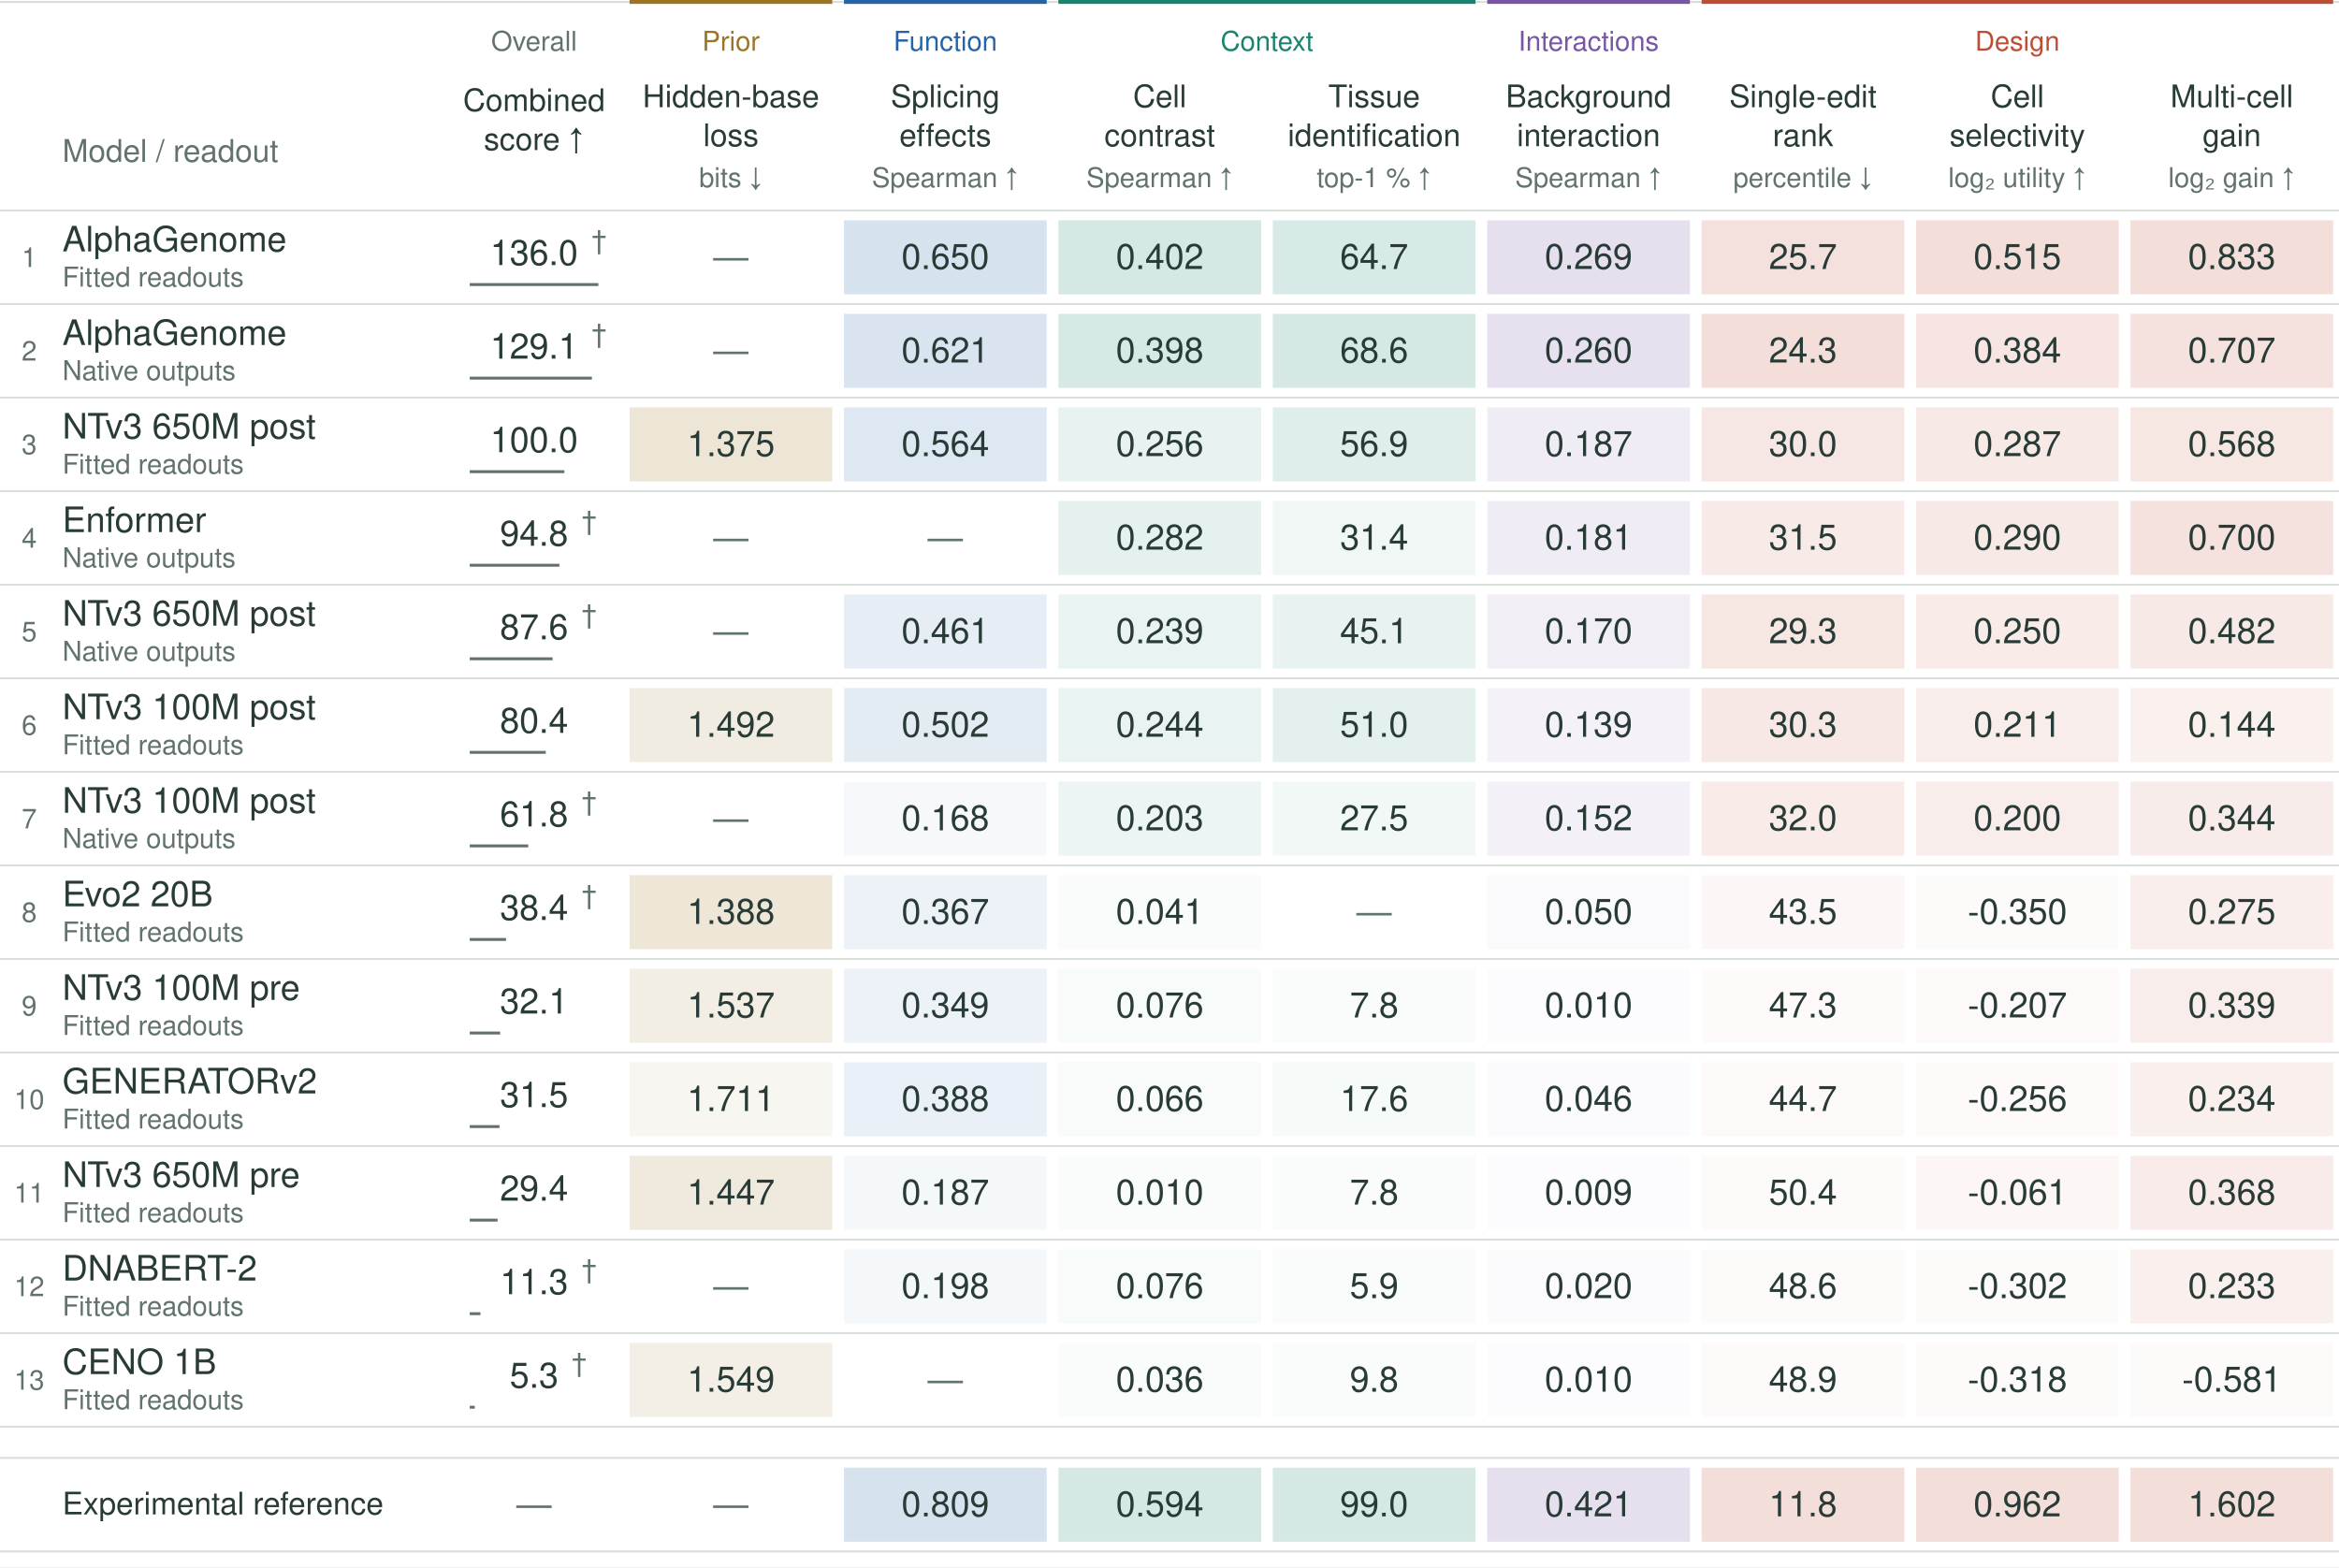
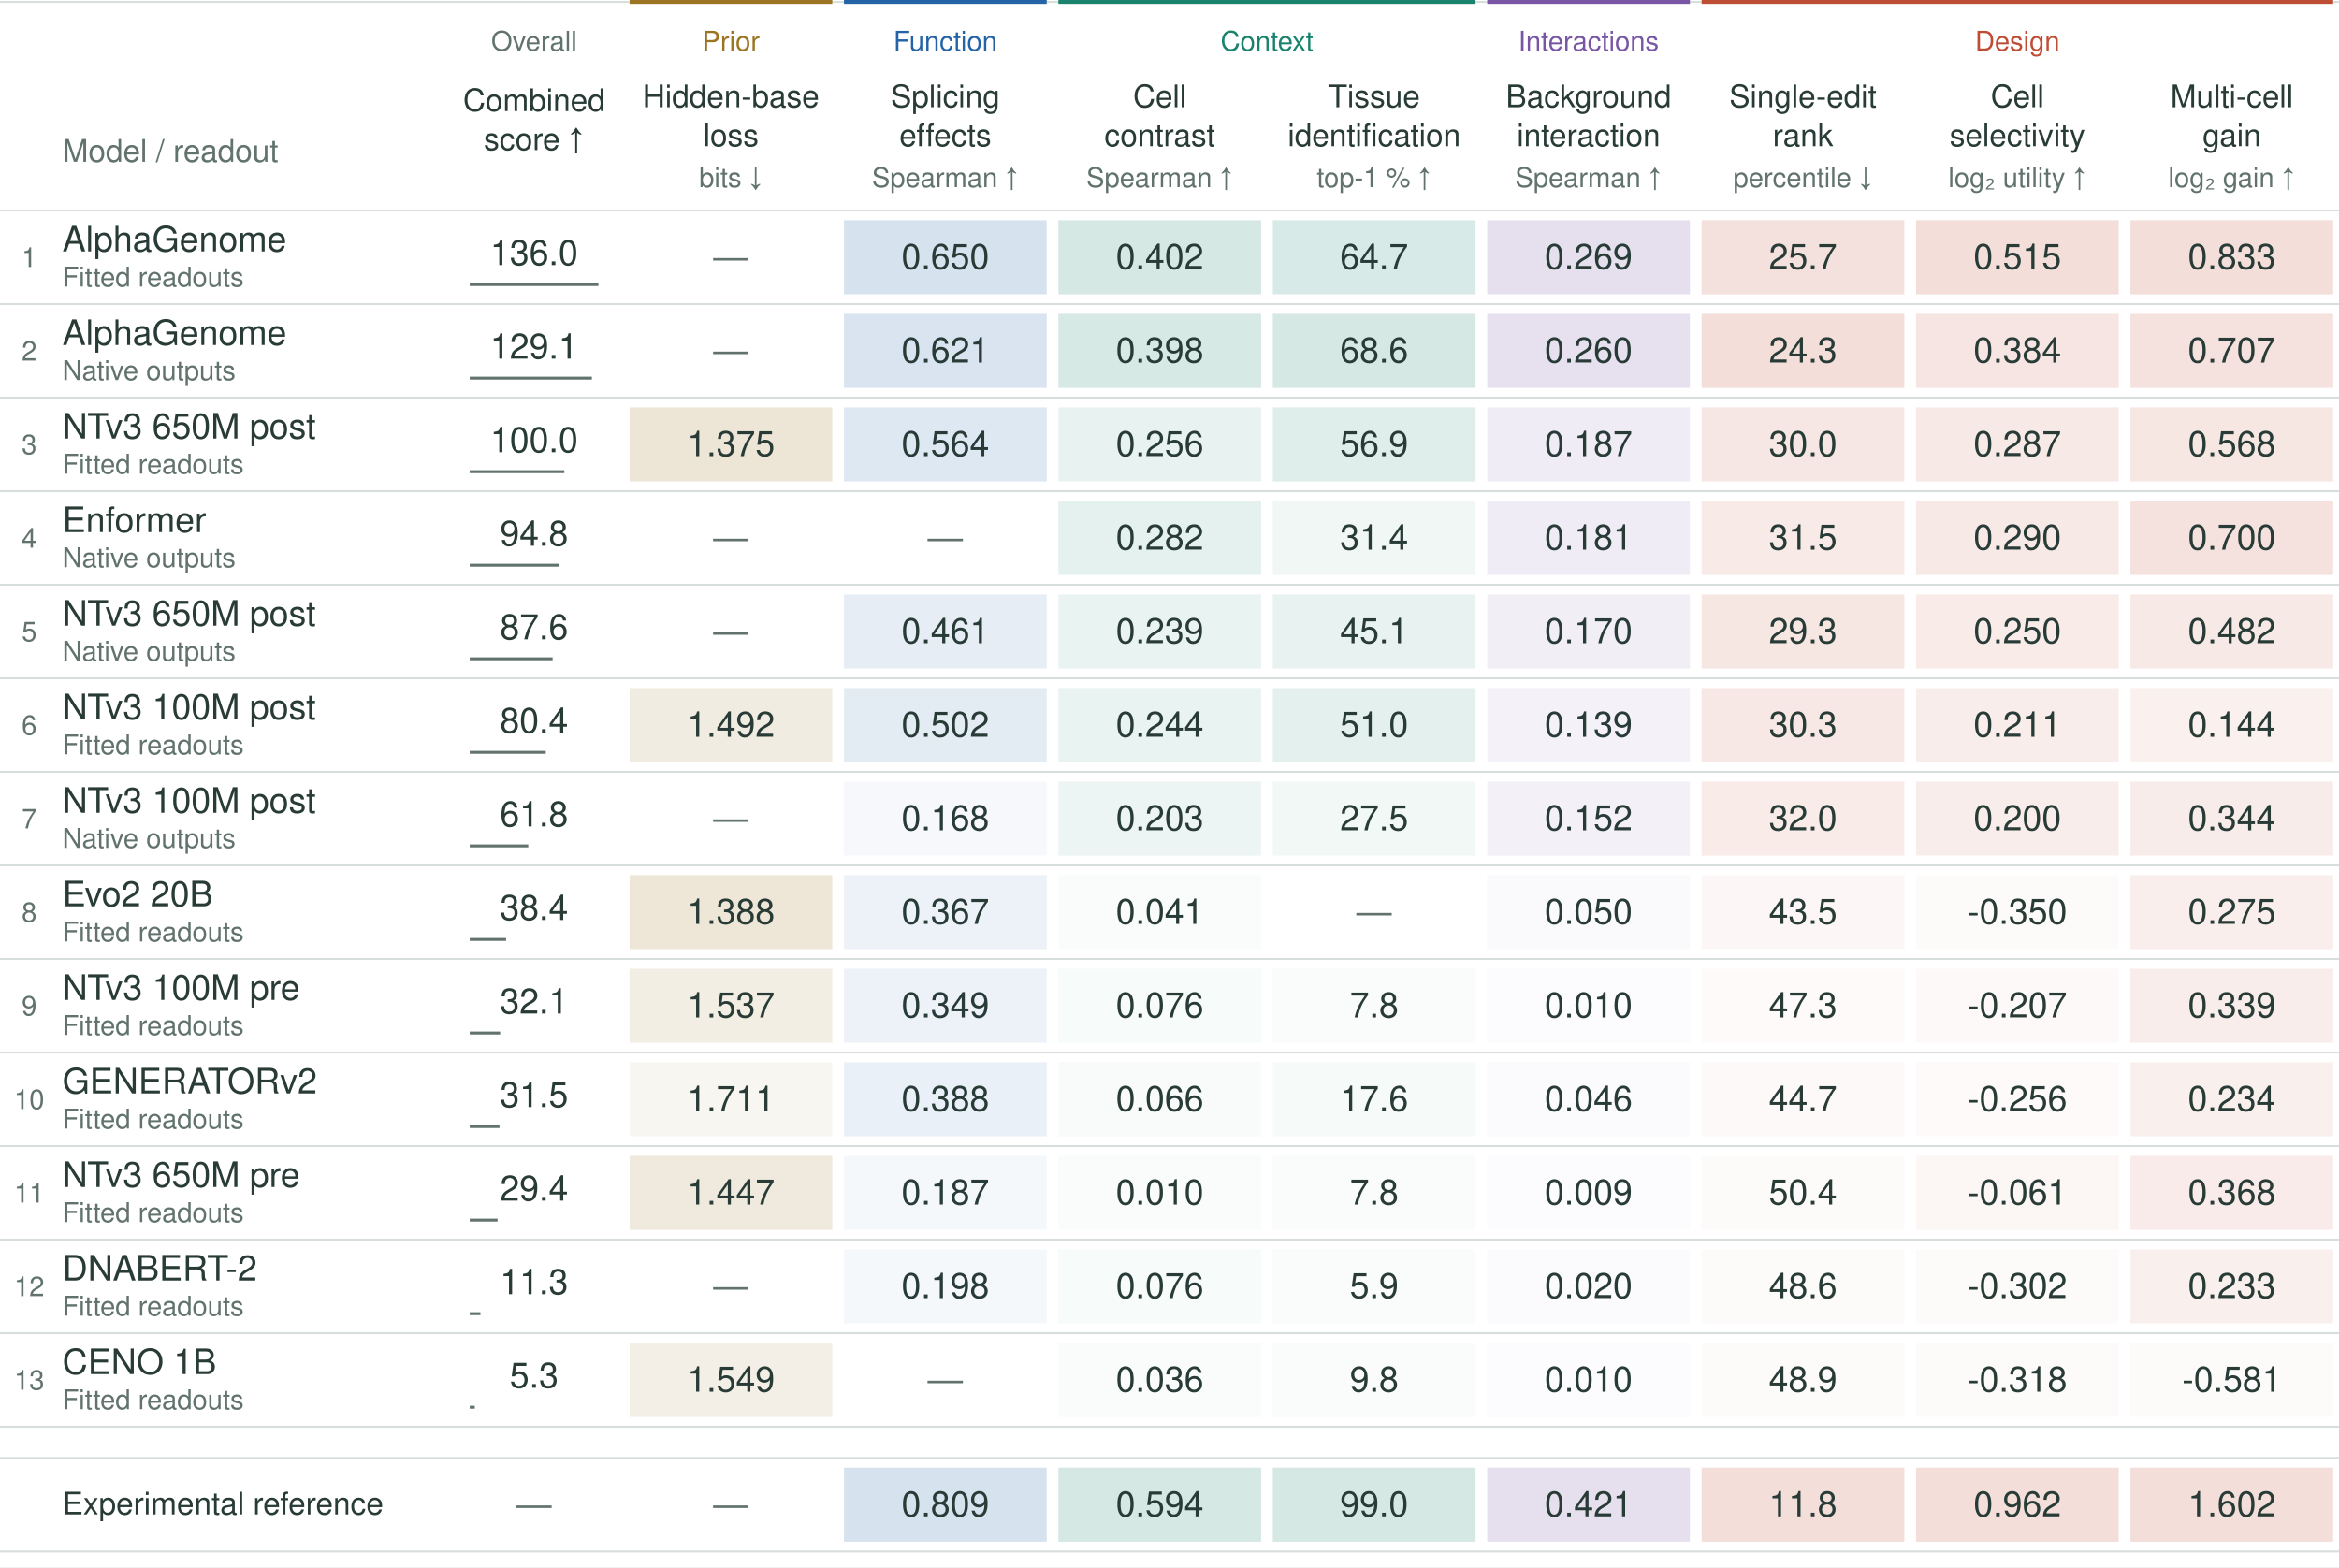
<svg xmlns="http://www.w3.org/2000/svg" width="1200" height="804" viewBox="0 0 1200 804" role="img" aria-labelledby="title desc">
  <style>text{font-family:-apple-system,BlinkMacSystemFont,'Segoe UI',Helvetica,Arial,sans-serif;fill:#283b36;font-variant-numeric:tabular-nums}.muted{fill:#61736c}.name{font-size:18px;font-weight:500}.value{font-size:18px}.label{font-size:16px}.small{font-size:14px}</style>
  <rect width="1200" height="804" fill="#ffffff" />
  <path d="M0 1H1200" stroke="#d8dfda" stroke-width="1" />
  <text x="32" y="83" class="label muted" text-anchor="start">Model / readout</text>
  <text x="274" y="26" class="small muted" text-anchor="middle">Overall</text>
  <text x="274" y="57" class="label" text-anchor="middle">Combined</text>
  <text x="274" y="77" class="label" text-anchor="middle">score ↑</text>
  <path d="M323 1H427" stroke="#9C7524" stroke-width="2" />
  <text x="375" y="26" class="small" text-anchor="middle" style="fill:#9C7524">Prior</text>
  <path d="M433 1H537" stroke="#2463A6" stroke-width="2" />
  <text x="485" y="26" class="small" text-anchor="middle" style="fill:#2463A6">Function</text>
  <path d="M543 1H757" stroke="#19836E" stroke-width="2" />
  <text x="650" y="26" class="small" text-anchor="middle" style="fill:#19836E">Context</text>
  <path d="M763 1H867" stroke="#7956A5" stroke-width="2" />
  <text x="815" y="26" class="small" text-anchor="middle" style="fill:#7956A5">Interactions</text>
  <path d="M873 1H1197" stroke="#BE4D35" stroke-width="2" />
  <text x="1035" y="26" class="small" text-anchor="middle" style="fill:#BE4D35">Design</text>
  <text x="375" y="55" class="label" text-anchor="middle">Hidden-base</text>
  <text x="375" y="75" class="label" text-anchor="middle">loss</text>
  <text x="375" y="96" class="small muted" text-anchor="middle">bits ↓</text>
  <text x="485" y="55" class="label" text-anchor="middle">Splicing</text>
  <text x="485" y="75" class="label" text-anchor="middle">effects</text>
  <text x="485" y="96" class="small muted" text-anchor="middle">Spearman ↑</text>
  <text x="595" y="55" class="label" text-anchor="middle">Cell</text>
  <text x="595" y="75" class="label" text-anchor="middle">contrast</text>
  <text x="595" y="96" class="small muted" text-anchor="middle">Spearman ↑</text>
  <text x="705" y="55" class="label" text-anchor="middle">Tissue</text>
  <text x="705" y="75" class="label" text-anchor="middle">identification</text>
  <text x="705" y="96" class="small muted" text-anchor="middle">top-1 % ↑</text>
  <text x="815" y="55" class="label" text-anchor="middle">Background</text>
  <text x="815" y="75" class="label" text-anchor="middle">interaction</text>
  <text x="815" y="96" class="small muted" text-anchor="middle">Spearman ↑</text>
  <text x="925" y="55" class="label" text-anchor="middle">Single-edit</text>
  <text x="925" y="75" class="label" text-anchor="middle">rank</text>
  <text x="925" y="96" class="small muted" text-anchor="middle">percentile ↓</text>
  <text x="1035" y="55" class="label" text-anchor="middle">Cell</text>
  <text x="1035" y="75" class="label" text-anchor="middle">selectivity</text>
  <text x="1035" y="96" class="small muted" text-anchor="middle">log₂ utility ↑</text>
  <text x="1145" y="55" class="label" text-anchor="middle">Multi-cell</text>
  <text x="1145" y="75" class="label" text-anchor="middle">gain</text>
  <text x="1145" y="96" class="small muted" text-anchor="middle">log₂ gain ↑</text>
  <path d="M0 108H1200" stroke="#d8dfda" stroke-width="1" />
  <text x="15" y="137" class="small muted" text-anchor="middle">1</text>
  <text x="32" y="129" class="name" text-anchor="start">AlphaGenome</text>
  <text x="32" y="147" class="small muted" text-anchor="start">Fitted readouts</text>
  <text x="274" y="136" class="value" text-anchor="middle">136.0</text>
-   <text x="303.5" y="128" class="small muted" text-anchor="start">†</text>
  <path d="M241 146H307" stroke="#61736c" stroke-width="1.5" />
  <text x="375" y="138" class="value muted" text-anchor="middle">—</text>
  <rect x="433" y="113" width="104" height="38" fill="#2463A6" opacity="0.185" />
  <text x="485" y="138" class="value" text-anchor="middle">0.650</text>
  <rect x="543" y="113" width="104" height="38" fill="#19836E" opacity="0.185" />
  <text x="595" y="138" class="value" text-anchor="middle">0.402</text>
  <rect x="653" y="113" width="104" height="38" fill="#19836E" opacity="0.17" />
  <text x="705" y="138" class="value" text-anchor="middle">64.7</text>
  <rect x="763" y="113" width="104" height="38" fill="#7956A5" opacity="0.185" />
  <text x="815" y="138" class="value" text-anchor="middle">0.269</text>
  <rect x="873" y="113" width="104" height="38" fill="#BE4D35" opacity="0.172" />
  <text x="925" y="138" class="value" text-anchor="middle">25.7</text>
  <rect x="983" y="113" width="104" height="38" fill="#BE4D35" opacity="0.185" />
  <text x="1035" y="138" class="value" text-anchor="middle">0.515</text>
  <rect x="1093" y="113" width="104" height="38" fill="#BE4D35" opacity="0.185" />
  <text x="1145" y="138" class="value" text-anchor="middle">0.833</text>
  <path d="M0 156H1200" stroke="#d8dfda" stroke-width="1" />
  <text x="15" y="185" class="small muted" text-anchor="middle">2</text>
  <text x="32" y="177" class="name" text-anchor="start">AlphaGenome</text>
  <text x="32" y="195" class="small muted" text-anchor="start">Native outputs</text>
  <text x="274" y="184" class="value" text-anchor="middle">129.1</text>
-   <text x="303.5" y="176" class="small muted" text-anchor="start">†</text>
  <path d="M241 194H303.668" stroke="#61736c" stroke-width="1.5" />
  <text x="375" y="186" class="value muted" text-anchor="middle">—</text>
  <rect x="433" y="161" width="104" height="38" fill="#2463A6" opacity="0.174" />
  <text x="485" y="186" class="value" text-anchor="middle">0.621</text>
  <rect x="543" y="161" width="104" height="38" fill="#19836E" opacity="0.182" />
  <text x="595" y="186" class="value" text-anchor="middle">0.398</text>
  <rect x="653" y="161" width="104" height="38" fill="#19836E" opacity="0.185" />
  <text x="705" y="186" class="value" text-anchor="middle">68.6</text>
  <rect x="763" y="161" width="104" height="38" fill="#7956A5" opacity="0.176" />
  <text x="815" y="186" class="value" text-anchor="middle">0.260</text>
  <rect x="873" y="161" width="104" height="38" fill="#BE4D35" opacity="0.185" />
  <text x="925" y="186" class="value" text-anchor="middle">24.3</text>
  <rect x="983" y="161" width="104" height="38" fill="#BE4D35" opacity="0.148" />
  <text x="1035" y="186" class="value" text-anchor="middle">0.384</text>
  <rect x="1093" y="161" width="104" height="38" fill="#BE4D35" opacity="0.163" />
  <text x="1145" y="186" class="value" text-anchor="middle">0.707</text>
  <path d="M0 204H1200" stroke="#d8dfda" stroke-width="1" />
  <text x="15" y="233" class="small muted" text-anchor="middle">3</text>
  <text x="32" y="225" class="name" text-anchor="start">NTv3 650M post</text>
  <text x="32" y="243" class="small muted" text-anchor="start">Fitted readouts</text>
  <text x="274" y="232" class="value" text-anchor="middle">100.0</text>
  <path d="M241 242H289.537" stroke="#61736c" stroke-width="1.5" />
  <rect x="323" y="209" width="104" height="38" fill="#9C7524" opacity="0.185" />
  <text x="375" y="234" class="value" text-anchor="middle">1.375</text>
  <rect x="433" y="209" width="104" height="38" fill="#2463A6" opacity="0.152" />
  <text x="485" y="234" class="value" text-anchor="middle">0.564</text>
  <rect x="543" y="209" width="104" height="38" fill="#19836E" opacity="0.103" />
  <text x="595" y="234" class="value" text-anchor="middle">0.256</text>
  <rect x="653" y="209" width="104" height="38" fill="#19836E" opacity="0.142" />
  <text x="705" y="234" class="value" text-anchor="middle">56.9</text>
  <rect x="763" y="209" width="104" height="38" fill="#7956A5" opacity="0.114" />
  <text x="815" y="234" class="value" text-anchor="middle">0.187</text>
  <rect x="873" y="209" width="104" height="38" fill="#BE4D35" opacity="0.133" />
  <text x="925" y="234" class="value" text-anchor="middle">30.0</text>
  <rect x="983" y="209" width="104" height="38" fill="#BE4D35" opacity="0.123" />
  <text x="1035" y="234" class="value" text-anchor="middle">0.287</text>
  <rect x="1093" y="209" width="104" height="38" fill="#BE4D35" opacity="0.14" />
  <text x="1145" y="234" class="value" text-anchor="middle">0.568</text>
  <path d="M0 252H1200" stroke="#d8dfda" stroke-width="1" />
  <text x="15" y="281" class="small muted" text-anchor="middle">4</text>
  <text x="32" y="273" class="name" text-anchor="start">Enformer</text>
  <text x="32" y="291" class="small muted" text-anchor="start">Native outputs</text>
  <text x="274" y="280" class="value" text-anchor="middle">94.8</text>
-   <text x="298.4" y="272" class="small muted" text-anchor="start">†</text>
  <path d="M241 290H286.99" stroke="#61736c" stroke-width="1.5" />
  <text x="375" y="282" class="value muted" text-anchor="middle">—</text>
  <text x="485" y="282" class="value muted" text-anchor="middle">—</text>
  <rect x="543" y="257" width="104" height="38" fill="#19836E" opacity="0.116" />
  <text x="595" y="282" class="value" text-anchor="middle">0.282</text>
  <rect x="653" y="257" width="104" height="38" fill="#19836E" opacity="0.068" />
  <text x="705" y="282" class="value" text-anchor="middle">31.4</text>
  <rect x="763" y="257" width="104" height="38" fill="#7956A5" opacity="0.11" />
  <text x="815" y="282" class="value" text-anchor="middle">0.181</text>
  <rect x="873" y="257" width="104" height="38" fill="#BE4D35" opacity="0.12" />
  <text x="925" y="282" class="value" text-anchor="middle">31.5</text>
  <rect x="983" y="257" width="104" height="38" fill="#BE4D35" opacity="0.124" />
  <text x="1035" y="282" class="value" text-anchor="middle">0.290</text>
  <rect x="1093" y="257" width="104" height="38" fill="#BE4D35" opacity="0.162" />
  <text x="1145" y="282" class="value" text-anchor="middle">0.700</text>
  <path d="M0 300H1200" stroke="#d8dfda" stroke-width="1" />
  <text x="15" y="329" class="small muted" text-anchor="middle">5</text>
  <text x="32" y="321" class="name" text-anchor="start">NTv3 650M post</text>
  <text x="32" y="339" class="small muted" text-anchor="start">Native outputs</text>
  <text x="274" y="328" class="value" text-anchor="middle">87.6</text>
-   <text x="298.4" y="320" class="small muted" text-anchor="start">†</text>
  <path d="M241 338H283.52" stroke="#61736c" stroke-width="1.5" />
  <text x="375" y="330" class="value muted" text-anchor="middle">—</text>
  <rect x="433" y="305" width="104" height="38" fill="#2463A6" opacity="0.117" />
  <text x="485" y="330" class="value" text-anchor="middle">0.461</text>
  <rect x="543" y="305" width="104" height="38" fill="#19836E" opacity="0.095" />
  <text x="595" y="330" class="value" text-anchor="middle">0.239</text>
  <rect x="653" y="305" width="104" height="38" fill="#19836E" opacity="0.105" />
  <text x="705" y="330" class="value" text-anchor="middle">45.1</text>
  <rect x="763" y="305" width="104" height="38" fill="#7956A5" opacity="0.102" />
  <text x="815" y="330" class="value" text-anchor="middle">0.170</text>
  <rect x="873" y="305" width="104" height="38" fill="#BE4D35" opacity="0.139" />
  <text x="925" y="330" class="value" text-anchor="middle">29.3</text>
  <rect x="983" y="305" width="104" height="38" fill="#BE4D35" opacity="0.114" />
  <text x="1035" y="330" class="value" text-anchor="middle">0.250</text>
  <rect x="1093" y="305" width="104" height="38" fill="#BE4D35" opacity="0.126" />
  <text x="1145" y="330" class="value" text-anchor="middle">0.482</text>
  <path d="M0 348H1200" stroke="#d8dfda" stroke-width="1" />
  <text x="15" y="377" class="small muted" text-anchor="middle">6</text>
  <text x="32" y="369" class="name" text-anchor="start">NTv3 100M post</text>
  <text x="32" y="387" class="small muted" text-anchor="start">Fitted readouts</text>
  <text x="274" y="376" class="value" text-anchor="middle">80.4</text>
  <path d="M241 386H280.013" stroke="#61736c" stroke-width="1.5" />
  <rect x="323" y="353" width="104" height="38" fill="#9C7524" opacity="0.138" />
  <text x="375" y="378" class="value" text-anchor="middle">1.492</text>
  <rect x="433" y="353" width="104" height="38" fill="#2463A6" opacity="0.131" />
  <text x="485" y="378" class="value" text-anchor="middle">0.502</text>
  <rect x="543" y="353" width="104" height="38" fill="#19836E" opacity="0.097" />
  <text x="595" y="378" class="value" text-anchor="middle">0.244</text>
  <rect x="653" y="353" width="104" height="38" fill="#19836E" opacity="0.123" />
  <text x="705" y="378" class="value" text-anchor="middle">51.0</text>
  <rect x="763" y="353" width="104" height="38" fill="#7956A5" opacity="0.081" />
  <text x="815" y="378" class="value" text-anchor="middle">0.139</text>
  <rect x="873" y="353" width="104" height="38" fill="#BE4D35" opacity="0.13" />
  <text x="925" y="378" class="value" text-anchor="middle">30.3</text>
  <rect x="983" y="353" width="104" height="38" fill="#BE4D35" opacity="0.105" />
  <text x="1035" y="378" class="value" text-anchor="middle">0.211</text>
  <rect x="1093" y="353" width="104" height="38" fill="#BE4D35" opacity="0.08" />
  <text x="1145" y="378" class="value" text-anchor="middle">0.144</text>
  <path d="M0 396H1200" stroke="#d8dfda" stroke-width="1" />
  <text x="15" y="425" class="small muted" text-anchor="middle">7</text>
  <text x="32" y="417" class="name" text-anchor="start">NTv3 100M post</text>
  <text x="32" y="435" class="small muted" text-anchor="start">Native outputs</text>
  <text x="274" y="424" class="value" text-anchor="middle">61.8</text>
-   <text x="298.4" y="416" class="small muted" text-anchor="start">†</text>
  <path d="M241 434H271.018" stroke="#61736c" stroke-width="1.5" />
  <text x="375" y="426" class="value muted" text-anchor="middle">—</text>
  <rect x="433" y="401" width="104" height="38" fill="#2463A6" opacity="0.043" />
  <text x="485" y="426" class="value" text-anchor="middle">0.168</text>
  <rect x="543" y="401" width="104" height="38" fill="#19836E" opacity="0.079" />
  <text x="595" y="426" class="value" text-anchor="middle">0.203</text>
  <rect x="653" y="401" width="104" height="38" fill="#19836E" opacity="0.059" />
  <text x="705" y="426" class="value" text-anchor="middle">27.5</text>
  <rect x="763" y="401" width="104" height="38" fill="#7956A5" opacity="0.089" />
  <text x="815" y="426" class="value" text-anchor="middle">0.152</text>
  <rect x="873" y="401" width="104" height="38" fill="#BE4D35" opacity="0.117" />
  <text x="925" y="426" class="value" text-anchor="middle">32.0</text>
  <rect x="983" y="401" width="104" height="38" fill="#BE4D35" opacity="0.102" />
  <text x="1035" y="426" class="value" text-anchor="middle">0.200</text>
  <rect x="1093" y="401" width="104" height="38" fill="#BE4D35" opacity="0.106" />
  <text x="1145" y="426" class="value" text-anchor="middle">0.344</text>
  <path d="M0 444H1200" stroke="#d8dfda" stroke-width="1" />
  <text x="15" y="473" class="small muted" text-anchor="middle">8</text>
  <text x="32" y="465" class="name" text-anchor="start">Evo2 20B</text>
  <text x="32" y="483" class="small muted" text-anchor="start">Fitted readouts</text>
  <text x="274" y="472" class="value" text-anchor="middle">38.4</text>
-   <text x="298.4" y="464" class="small muted" text-anchor="start">†</text>
  <path d="M241 482H259.636" stroke="#61736c" stroke-width="1.5" />
  <rect x="323" y="449" width="104" height="38" fill="#9C7524" opacity="0.179" />
  <text x="375" y="474" class="value" text-anchor="middle">1.388</text>
  <rect x="433" y="449" width="104" height="38" fill="#2463A6" opacity="0.089" />
  <text x="485" y="474" class="value" text-anchor="middle">0.367</text>
  <rect x="543" y="449" width="104" height="38" fill="#19836E" opacity="0.029" />
  <text x="595" y="474" class="value" text-anchor="middle">0.041</text>
  <text x="705" y="474" class="value muted" text-anchor="middle">—</text>
  <rect x="763" y="449" width="104" height="38" fill="#7956A5" opacity="0.036" />
  <text x="815" y="474" class="value" text-anchor="middle">0.050</text>
  <rect x="873" y="449" width="104" height="38" fill="#BE4D35" opacity="0.044" />
  <text x="925" y="474" class="value" text-anchor="middle">43.5</text>
  <rect x="983" y="449" width="104" height="38" fill="#BE4D35" opacity="0.025" />
  <text x="1035" y="474" class="value" text-anchor="middle">-0.350</text>
  <rect x="1093" y="449" width="104" height="38" fill="#BE4D35" opacity="0.097" />
  <text x="1145" y="474" class="value" text-anchor="middle">0.275</text>
  <path d="M0 492H1200" stroke="#d8dfda" stroke-width="1" />
  <text x="15" y="521" class="small muted" text-anchor="middle">9</text>
  <text x="32" y="513" class="name" text-anchor="start">NTv3 100M pre</text>
  <text x="32" y="531" class="small muted" text-anchor="start">Fitted readouts</text>
  <text x="274" y="520" class="value" text-anchor="middle">32.1</text>
  <path d="M241 530H256.599" stroke="#61736c" stroke-width="1.5" />
  <rect x="323" y="497" width="104" height="38" fill="#9C7524" opacity="0.122" />
  <text x="375" y="522" class="value" text-anchor="middle">1.537</text>
  <rect x="433" y="497" width="104" height="38" fill="#2463A6" opacity="0.084" />
  <text x="485" y="522" class="value" text-anchor="middle">0.349</text>
  <rect x="543" y="497" width="104" height="38" fill="#19836E" opacity="0.036" />
  <text x="595" y="522" class="value" text-anchor="middle">0.076</text>
  <rect x="653" y="497" width="104" height="38" fill="#19836E" opacity="0.028" />
  <text x="705" y="522" class="value" text-anchor="middle">7.8</text>
  <rect x="763" y="497" width="104" height="38" fill="#7956A5" opacity="0.026" />
  <text x="815" y="522" class="value" text-anchor="middle">0.010</text>
  <rect x="873" y="497" width="104" height="38" fill="#BE4D35" opacity="0.03" />
  <text x="925" y="522" class="value" text-anchor="middle">47.3</text>
  <rect x="983" y="497" width="104" height="38" fill="#BE4D35" opacity="0.034" />
  <text x="1035" y="522" class="value" text-anchor="middle">-0.207</text>
  <rect x="1093" y="497" width="104" height="38" fill="#BE4D35" opacity="0.105" />
  <text x="1145" y="522" class="value" text-anchor="middle">0.339</text>
  <path d="M0 540H1200" stroke="#d8dfda" stroke-width="1" />
  <text x="15" y="569" class="small muted" text-anchor="middle">10</text>
  <text x="32" y="561" class="name" text-anchor="start">GENERATORv2</text>
  <text x="32" y="579" class="small muted" text-anchor="start">Fitted readouts</text>
  <text x="274" y="568" class="value" text-anchor="middle">31.5</text>
  <path d="M241 578H256.266" stroke="#61736c" stroke-width="1.5" />
  <rect x="323" y="545" width="104" height="38" fill="#9C7524" opacity="0.068" />
  <text x="375" y="570" class="value" text-anchor="middle">1.711</text>
  <rect x="433" y="545" width="104" height="38" fill="#2463A6" opacity="0.095" />
  <text x="485" y="570" class="value" text-anchor="middle">0.388</text>
  <rect x="543" y="545" width="104" height="38" fill="#19836E" opacity="0.034" />
  <text x="595" y="570" class="value" text-anchor="middle">0.066</text>
  <rect x="653" y="545" width="104" height="38" fill="#19836E" opacity="0.041" />
  <text x="705" y="570" class="value" text-anchor="middle">17.6</text>
  <rect x="763" y="545" width="104" height="38" fill="#7956A5" opacity="0.035" />
  <text x="815" y="570" class="value" text-anchor="middle">0.046</text>
  <rect x="873" y="545" width="104" height="38" fill="#BE4D35" opacity="0.039" />
  <text x="925" y="570" class="value" text-anchor="middle">44.7</text>
  <rect x="983" y="545" width="104" height="38" fill="#BE4D35" opacity="0.03" />
  <text x="1035" y="570" class="value" text-anchor="middle">-0.256</text>
  <rect x="1093" y="545" width="104" height="38" fill="#BE4D35" opacity="0.091" />
  <text x="1145" y="570" class="value" text-anchor="middle">0.234</text>
  <path d="M0 588H1200" stroke="#d8dfda" stroke-width="1" />
  <text x="15" y="617" class="small muted" text-anchor="middle">11</text>
  <text x="32" y="609" class="name" text-anchor="start">NTv3 650M pre</text>
  <text x="32" y="627" class="small muted" text-anchor="start">Fitted readouts</text>
  <text x="274" y="616" class="value" text-anchor="middle">29.4</text>
  <path d="M241 626H255.276" stroke="#61736c" stroke-width="1.5" />
  <rect x="323" y="593" width="104" height="38" fill="#9C7524" opacity="0.155" />
  <text x="375" y="618" class="value" text-anchor="middle">1.447</text>
  <rect x="433" y="593" width="104" height="38" fill="#2463A6" opacity="0.047" />
  <text x="485" y="618" class="value" text-anchor="middle">0.187</text>
  <rect x="543" y="593" width="104" height="38" fill="#19836E" opacity="0.025" />
  <text x="595" y="618" class="value" text-anchor="middle">0.010</text>
  <rect x="653" y="593" width="104" height="38" fill="#19836E" opacity="0.028" />
  <text x="705" y="618" class="value" text-anchor="middle">7.8</text>
  <rect x="763" y="593" width="104" height="38" fill="#7956A5" opacity="0.026" />
  <text x="815" y="618" class="value" text-anchor="middle">0.009</text>
  <rect x="873" y="593" width="104" height="38" fill="#BE4D35" opacity="0.025" />
  <text x="925" y="618" class="value" text-anchor="middle">50.4</text>
  <rect x="983" y="593" width="104" height="38" fill="#BE4D35" opacity="0.053" />
  <text x="1035" y="618" class="value" text-anchor="middle">-0.061</text>
  <rect x="1093" y="593" width="104" height="38" fill="#BE4D35" opacity="0.11" />
  <text x="1145" y="618" class="value" text-anchor="middle">0.368</text>
  <path d="M0 636H1200" stroke="#d8dfda" stroke-width="1" />
  <text x="15" y="665" class="small muted" text-anchor="middle">12</text>
  <text x="32" y="657" class="name" text-anchor="start">DNABERT-2</text>
  <text x="32" y="675" class="small muted" text-anchor="start">Fitted readouts</text>
  <text x="274" y="664" class="value" text-anchor="middle">11.3</text>
-   <text x="298.4" y="656" class="small muted" text-anchor="start">†</text>
  <path d="M241 674H246.48" stroke="#61736c" stroke-width="1.5" />
  <text x="375" y="666" class="value muted" text-anchor="middle">—</text>
  <rect x="433" y="641" width="104" height="38" fill="#2463A6" opacity="0.049" />
  <text x="485" y="666" class="value" text-anchor="middle">0.198</text>
  <rect x="543" y="641" width="104" height="38" fill="#19836E" opacity="0.036" />
  <text x="595" y="666" class="value" text-anchor="middle">0.076</text>
  <rect x="653" y="641" width="104" height="38" fill="#19836E" opacity="0.027" />
  <text x="705" y="666" class="value" text-anchor="middle">5.9</text>
  <rect x="763" y="641" width="104" height="38" fill="#7956A5" opacity="0.028" />
  <text x="815" y="666" class="value" text-anchor="middle">0.020</text>
  <rect x="873" y="641" width="104" height="38" fill="#BE4D35" opacity="0.027" />
  <text x="925" y="666" class="value" text-anchor="middle">48.6</text>
  <rect x="983" y="641" width="104" height="38" fill="#BE4D35" opacity="0.027" />
  <text x="1035" y="666" class="value" text-anchor="middle">-0.302</text>
  <rect x="1093" y="641" width="104" height="38" fill="#BE4D35" opacity="0.091" />
  <text x="1145" y="666" class="value" text-anchor="middle">0.233</text>
  <path d="M0 684H1200" stroke="#d8dfda" stroke-width="1" />
  <text x="15" y="713" class="small muted" text-anchor="middle">13</text>
  <text x="32" y="705" class="name" text-anchor="start">CENO 1B</text>
  <text x="32" y="723" class="small muted" text-anchor="start">Fitted readouts</text>
  <text x="274" y="712" class="value" text-anchor="middle">5.3</text>
-   <text x="293.3" y="704" class="small muted" text-anchor="start">†</text>
  <path d="M241 722H243.581" stroke="#61736c" stroke-width="1.5" />
  <rect x="323" y="689" width="104" height="38" fill="#9C7524" opacity="0.117" />
  <text x="375" y="714" class="value" text-anchor="middle">1.549</text>
  <text x="485" y="714" class="value muted" text-anchor="middle">—</text>
  <rect x="543" y="689" width="104" height="38" fill="#19836E" opacity="0.028" />
  <text x="595" y="714" class="value" text-anchor="middle">0.036</text>
  <rect x="653" y="689" width="104" height="38" fill="#19836E" opacity="0.03" />
  <text x="705" y="714" class="value" text-anchor="middle">9.8</text>
  <rect x="763" y="689" width="104" height="38" fill="#7956A5" opacity="0.026" />
  <text x="815" y="714" class="value" text-anchor="middle">0.010</text>
  <rect x="873" y="689" width="104" height="38" fill="#BE4D35" opacity="0.027" />
  <text x="925" y="714" class="value" text-anchor="middle">48.9</text>
  <rect x="983" y="689" width="104" height="38" fill="#BE4D35" opacity="0.026" />
  <text x="1035" y="714" class="value" text-anchor="middle">-0.318</text>
  <rect x="1093" y="689" width="104" height="38" fill="#BE4D35" opacity="0.025" />
  <text x="1145" y="714" class="value" text-anchor="middle">-0.581</text>
  <path d="M0 732H1200" stroke="#d8dfda" stroke-width="1" />
  <path d="M0 748H1200" stroke="#d8dfda" stroke-width="1" />
  <text x="32" y="777" class="label" text-anchor="start">Experimental reference</text>
  <text x="274" y="778" class="value muted" text-anchor="middle">—</text>
  <text x="375" y="778" class="value muted" text-anchor="middle">—</text>
  <rect x="433" y="753" width="104" height="38" fill="#2463A6" opacity="0.185" />
  <text x="485" y="778" class="value" text-anchor="middle">0.809</text>
  <rect x="543" y="753" width="104" height="38" fill="#19836E" opacity="0.185" />
  <text x="595" y="778" class="value" text-anchor="middle">0.594</text>
  <rect x="653" y="753" width="104" height="38" fill="#19836E" opacity="0.185" />
  <text x="705" y="778" class="value" text-anchor="middle">99.0</text>
  <rect x="763" y="753" width="104" height="38" fill="#7956A5" opacity="0.185" />
  <text x="815" y="778" class="value" text-anchor="middle">0.421</text>
  <rect x="873" y="753" width="104" height="38" fill="#BE4D35" opacity="0.185" />
  <text x="925" y="778" class="value" text-anchor="middle">11.8</text>
  <rect x="983" y="753" width="104" height="38" fill="#BE4D35" opacity="0.185" />
  <text x="1035" y="778" class="value" text-anchor="middle">0.962</text>
  <rect x="1093" y="753" width="104" height="38" fill="#BE4D35" opacity="0.185" />
  <text x="1145" y="778" class="value" text-anchor="middle">1.602</text>
  <path d="M0 796H1200" stroke="#d8dfda" stroke-width="1" />
</svg>
